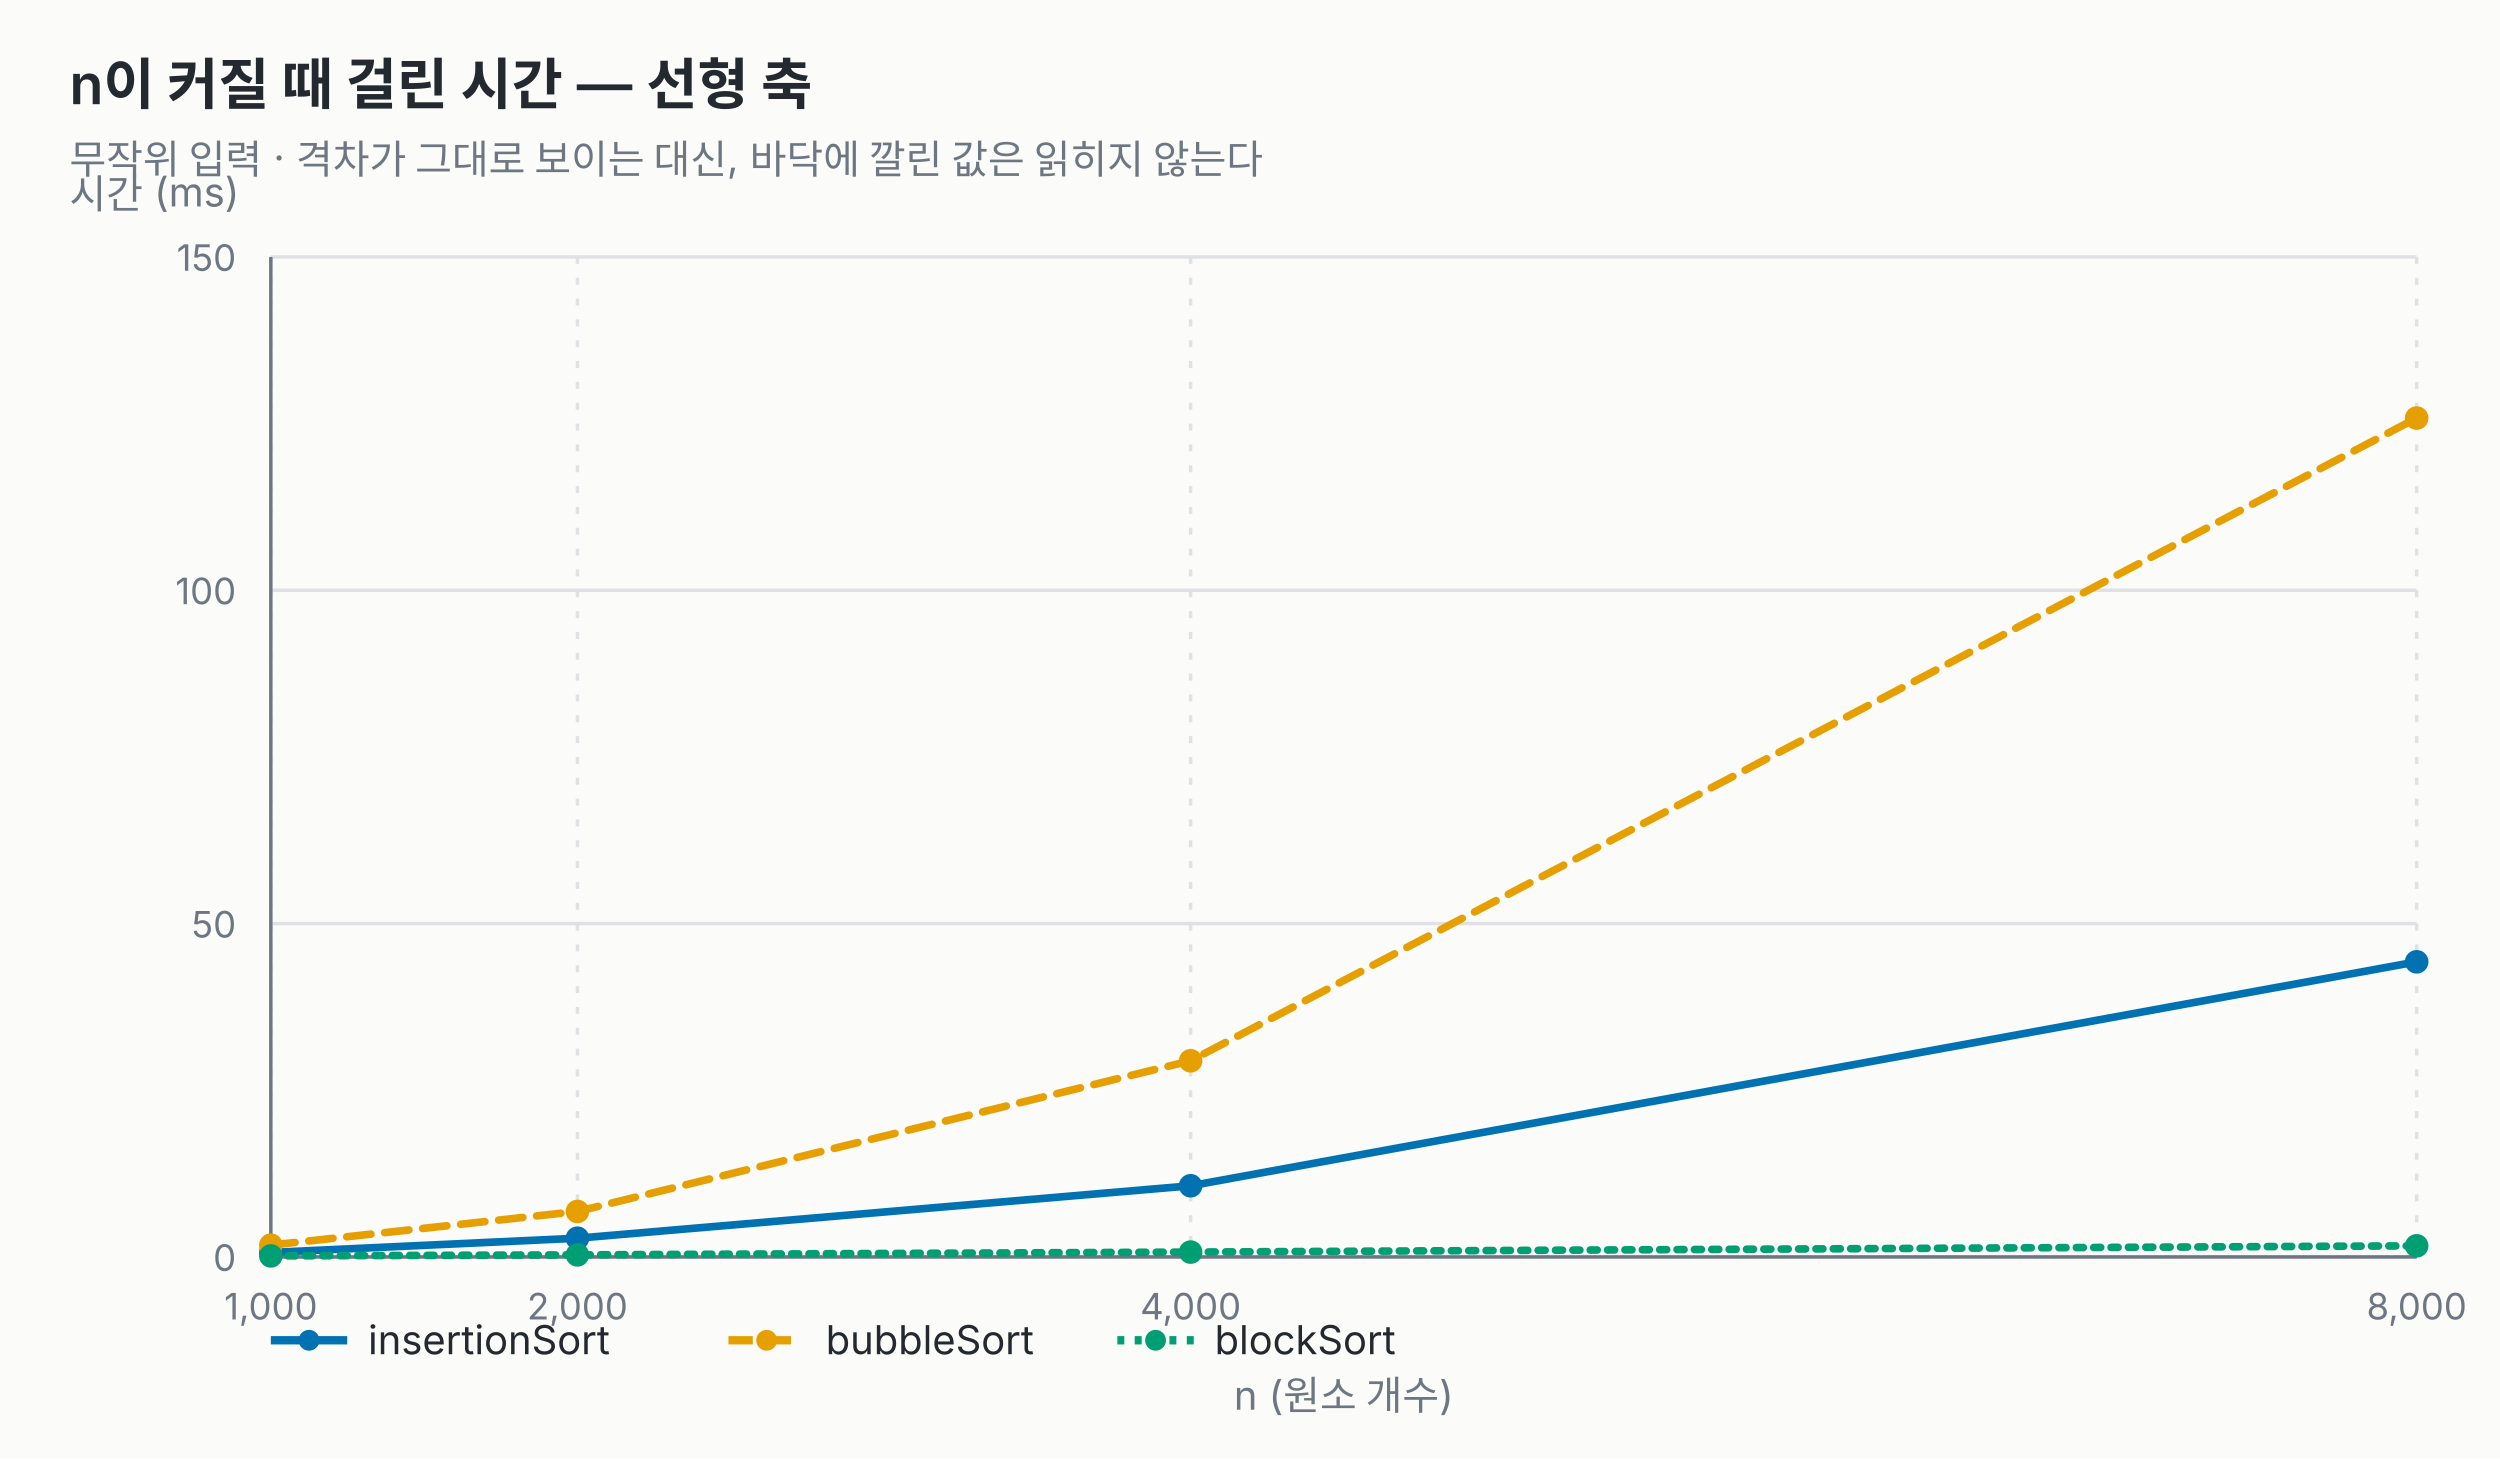
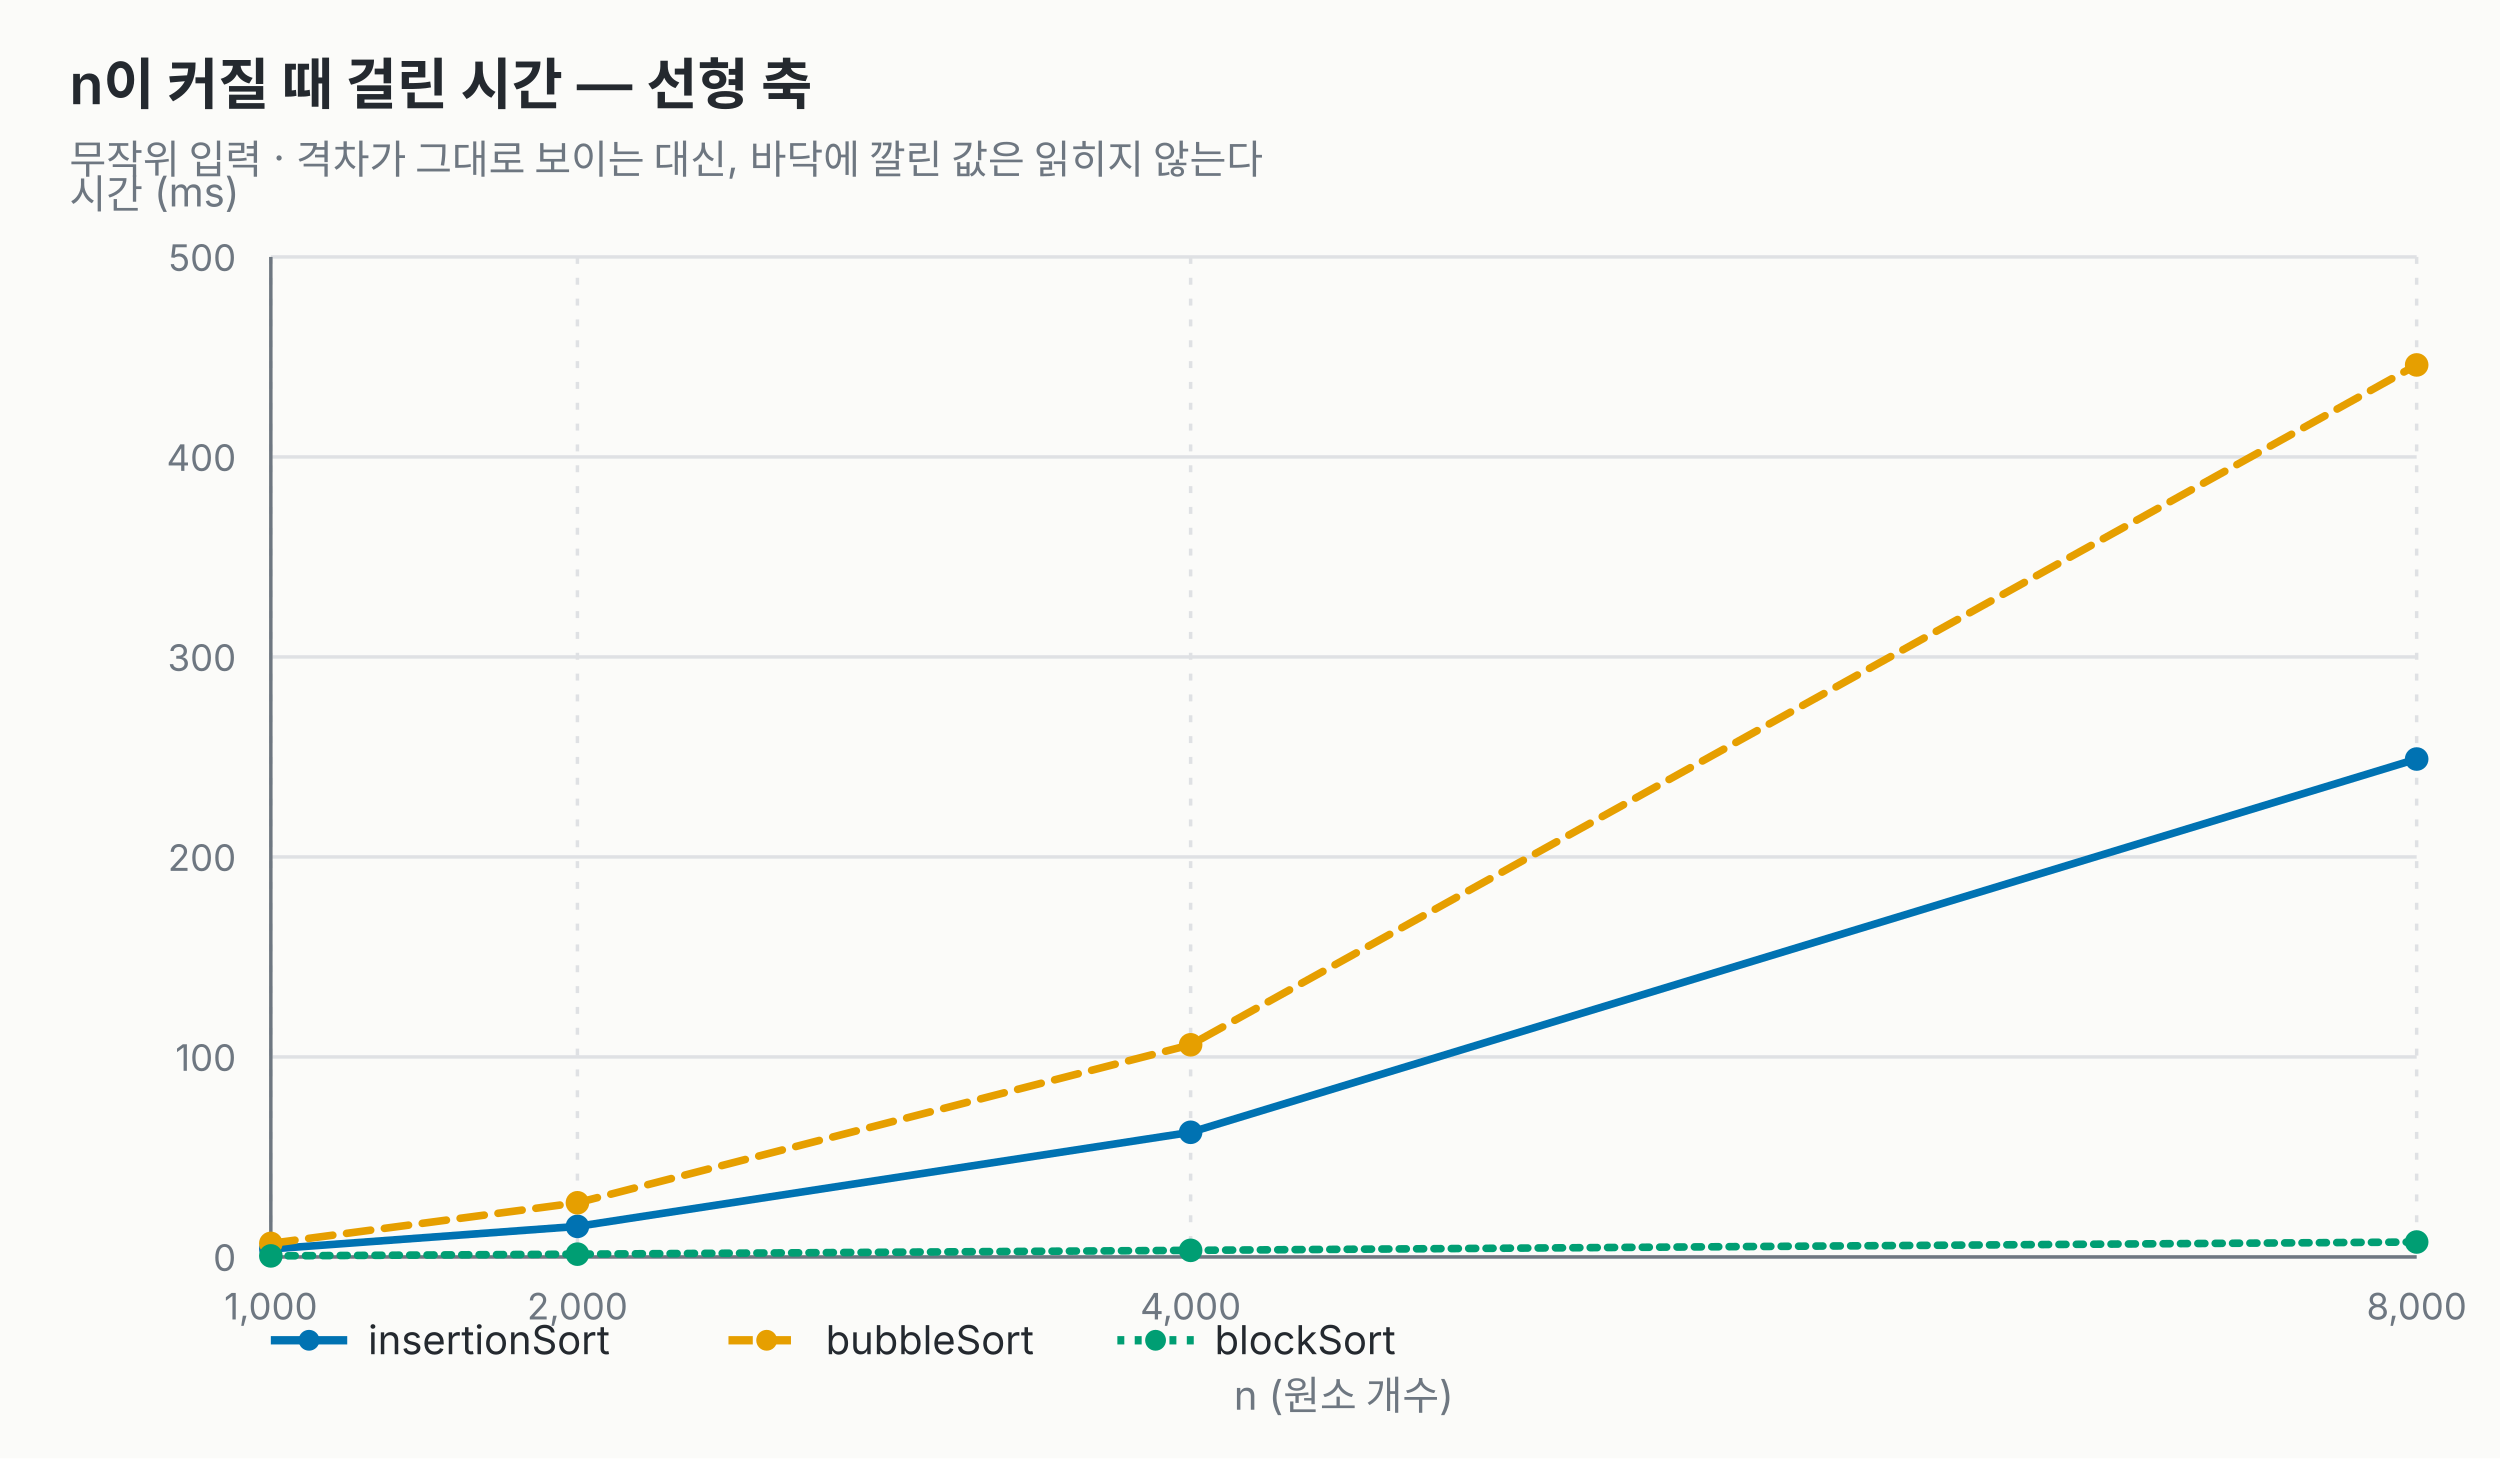
<svg xmlns="http://www.w3.org/2000/svg" width="720" height="420" viewBox="0 0 720 420" font-family="-apple-system, BlinkMacSystemFont, 'Segoe UI', 'Noto Sans KR', 'Apple SD Gothic Neo', 'Malgun Gothic', sans-serif">
  <rect width="720" height="420" fill="#fbfbf9" />
  <text x="20.0" y="30.0" font-size="16" fill="#24292f" text-anchor="start" font-weight="600">n이 커질 때 걸린 시간 — 선형 축</text>
  <text x="20.0" y="50.0" font-size="11.5" fill="#6e7781" text-anchor="start" font-weight="400">무작위 입력 · 격차가 그대로 보이는 대신, 바닥에 깔린 값은 읽히지 않는다</text>
  <line x1="78.0" y1="362.0" x2="696.0" y2="362.0" stroke="#dfe1e4" stroke-width="1" stroke-dasharray="none" />
  <text x="68.0" y="366.0" font-size="10.5" fill="#6e7781" text-anchor="end" font-weight="400">0</text>
-   <line x1="78.0" y1="266.0" x2="696.0" y2="266.0" stroke="#dfe1e4" stroke-width="1" stroke-dasharray="none" />
-   <text x="68.0" y="270.0" font-size="10.5" fill="#6e7781" text-anchor="end" font-weight="400">50</text>
-   <line x1="78.0" y1="170.0" x2="696.0" y2="170.0" stroke="#dfe1e4" stroke-width="1" stroke-dasharray="none" />
-   <text x="68.0" y="174.0" font-size="10.5" fill="#6e7781" text-anchor="end" font-weight="400">100</text>
+   <line x1="78.0" y1="304.4" x2="696.0" y2="304.4" stroke="#dfe1e4" stroke-width="1" stroke-dasharray="none" />
+   <text x="68.0" y="308.4" font-size="10.5" fill="#6e7781" text-anchor="end" font-weight="400">100</text>
+   <line x1="78.0" y1="246.8" x2="696.0" y2="246.8" stroke="#dfe1e4" stroke-width="1" stroke-dasharray="none" />
+   <text x="68.0" y="250.8" font-size="10.5" fill="#6e7781" text-anchor="end" font-weight="400">200</text>
+   <line x1="78.0" y1="189.2" x2="696.0" y2="189.2" stroke="#dfe1e4" stroke-width="1" stroke-dasharray="none" />
+   <text x="68.0" y="193.2" font-size="10.5" fill="#6e7781" text-anchor="end" font-weight="400">300</text>
+   <line x1="78.0" y1="131.6" x2="696.0" y2="131.6" stroke="#dfe1e4" stroke-width="1" stroke-dasharray="none" />
+   <text x="68.0" y="135.6" font-size="10.5" fill="#6e7781" text-anchor="end" font-weight="400">400</text>
  <line x1="78.0" y1="74.0" x2="696.0" y2="74.0" stroke="#dfe1e4" stroke-width="1" stroke-dasharray="none" />
-   <text x="68.0" y="78.0" font-size="10.5" fill="#6e7781" text-anchor="end" font-weight="400">150</text>
+   <text x="68.0" y="78.0" font-size="10.5" fill="#6e7781" text-anchor="end" font-weight="400">500</text>
  <line x1="78.0" y1="74.0" x2="78.0" y2="362.0" stroke="#dfe1e4" stroke-width="1" stroke-dasharray="2 4" />
  <text x="78.0" y="380.0" font-size="10.5" fill="#6e7781" text-anchor="middle" font-weight="400">1,000</text>
  <line x1="166.3" y1="74.0" x2="166.3" y2="362.0" stroke="#dfe1e4" stroke-width="1" stroke-dasharray="2 4" />
  <text x="166.3" y="380.0" font-size="10.5" fill="#6e7781" text-anchor="middle" font-weight="400">2,000</text>
  <line x1="342.9" y1="74.0" x2="342.9" y2="362.0" stroke="#dfe1e4" stroke-width="1" stroke-dasharray="2 4" />
  <text x="342.9" y="380.0" font-size="10.5" fill="#6e7781" text-anchor="middle" font-weight="400">4,000</text>
  <line x1="696.0" y1="74.0" x2="696.0" y2="362.0" stroke="#dfe1e4" stroke-width="1" stroke-dasharray="2 4" />
  <text x="696.0" y="380.0" font-size="10.5" fill="#6e7781" text-anchor="middle" font-weight="400">8,000</text>
  <line x1="78.0" y1="362.0" x2="696.0" y2="362.0" stroke="#6e7781" stroke-width="1" stroke-dasharray="none" />
  <line x1="78.0" y1="74.0" x2="78.0" y2="362.0" stroke="#6e7781" stroke-width="1" stroke-dasharray="none" />
  <text x="387.0" y="406.0" font-size="11.5" fill="#6e7781" text-anchor="middle" font-weight="400">n (원소 개수)</text>
  <text x="20.0" y="60.0" font-size="11.5" fill="#6e7781" text-anchor="start" font-weight="400">시간 (ms)</text>
-   <polyline points="78.0,360.7 166.3,356.6 342.9,341.5 696.0,277.0" fill="none" stroke="#0072B2" stroke-width="2.2" stroke-dasharray="none" stroke-linejoin="round" stroke-linecap="round" />
-   <circle cx="78.0" cy="360.7" r="3.4" fill="#0072B2" />
-   <circle cx="166.3" cy="356.6" r="3.4" fill="#0072B2" />
-   <circle cx="342.9" cy="341.5" r="3.4" fill="#0072B2" />
-   <circle cx="696.0" cy="277.0" r="3.4" fill="#0072B2" />
-   <polyline points="78.0,358.6 166.3,348.9 342.9,305.5 696.0,120.4" fill="none" stroke="#E69F00" stroke-width="2.2" stroke-dasharray="7 4" stroke-linejoin="round" stroke-linecap="round" />
-   <circle cx="78.0" cy="358.6" r="3.4" fill="#E69F00" />
-   <circle cx="166.3" cy="348.9" r="3.4" fill="#E69F00" />
-   <circle cx="342.9" cy="305.5" r="3.4" fill="#E69F00" />
-   <circle cx="696.0" cy="120.4" r="3.4" fill="#E69F00" />
-   <polyline points="78.0,361.7 166.3,361.4 342.9,360.6 696.0,358.8" fill="none" stroke="#009E73" stroke-width="2.2" stroke-dasharray="2 3" stroke-linejoin="round" stroke-linecap="round" />
+   <polyline points="78.0,359.7 166.3,353.2 342.9,326.1 696.0,218.6" fill="none" stroke="#0072B2" stroke-width="2.2" stroke-dasharray="none" stroke-linejoin="round" stroke-linecap="round" />
+   <circle cx="78.0" cy="359.7" r="3.4" fill="#0072B2" />
+   <circle cx="166.3" cy="353.2" r="3.4" fill="#0072B2" />
+   <circle cx="342.9" cy="326.1" r="3.4" fill="#0072B2" />
+   <circle cx="696.0" cy="218.6" r="3.4" fill="#0072B2" />
+   <polyline points="78.0,358.1 166.3,346.4 342.9,300.9 696.0,105.1" fill="none" stroke="#E69F00" stroke-width="2.2" stroke-dasharray="7 4" stroke-linejoin="round" stroke-linecap="round" />
+   <circle cx="78.0" cy="358.1" r="3.4" fill="#E69F00" />
+   <circle cx="166.3" cy="346.4" r="3.4" fill="#E69F00" />
+   <circle cx="342.9" cy="300.9" r="3.4" fill="#E69F00" />
+   <circle cx="696.0" cy="105.1" r="3.4" fill="#E69F00" />
+   <polyline points="78.0,361.7 166.3,361.2 342.9,360.1 696.0,357.7" fill="none" stroke="#009E73" stroke-width="2.2" stroke-dasharray="2 3" stroke-linejoin="round" stroke-linecap="round" />
  <circle cx="78.0" cy="361.7" r="3.4" fill="#009E73" />
-   <circle cx="166.3" cy="361.4" r="3.4" fill="#009E73" />
-   <circle cx="342.9" cy="360.6" r="3.4" fill="#009E73" />
-   <circle cx="696.0" cy="358.8" r="3.4" fill="#009E73" />
+   <circle cx="166.3" cy="361.2" r="3.4" fill="#009E73" />
+   <circle cx="342.9" cy="360.1" r="3.4" fill="#009E73" />
+   <circle cx="696.0" cy="357.7" r="3.4" fill="#009E73" />
  <line x1="78.0" y1="386.0" x2="100.0" y2="386.0" stroke="#0072B2" stroke-width="2.4" stroke-dasharray="none" />
  <circle cx="89.0" cy="386.0" r="3" fill="#0072B2" />
  <text x="106.0" y="390.0" font-size="11.5" fill="#24292f" text-anchor="start" font-weight="400">insertionSort</text>
  <line x1="209.8" y1="386.0" x2="231.8" y2="386.0" stroke="#E69F00" stroke-width="2.4" stroke-dasharray="7 4" />
  <circle cx="220.8" cy="386.0" r="3" fill="#E69F00" />
  <text x="237.8" y="390.0" font-size="11.5" fill="#24292f" text-anchor="start" font-weight="400">bubbleSort</text>
  <line x1="321.8" y1="386.0" x2="343.8" y2="386.0" stroke="#009E73" stroke-width="2.4" stroke-dasharray="2 3" />
  <circle cx="332.8" cy="386.0" r="3" fill="#009E73" />
  <text x="349.8" y="390.0" font-size="11.5" fill="#24292f" text-anchor="start" font-weight="400">blockSort</text>
</svg>
